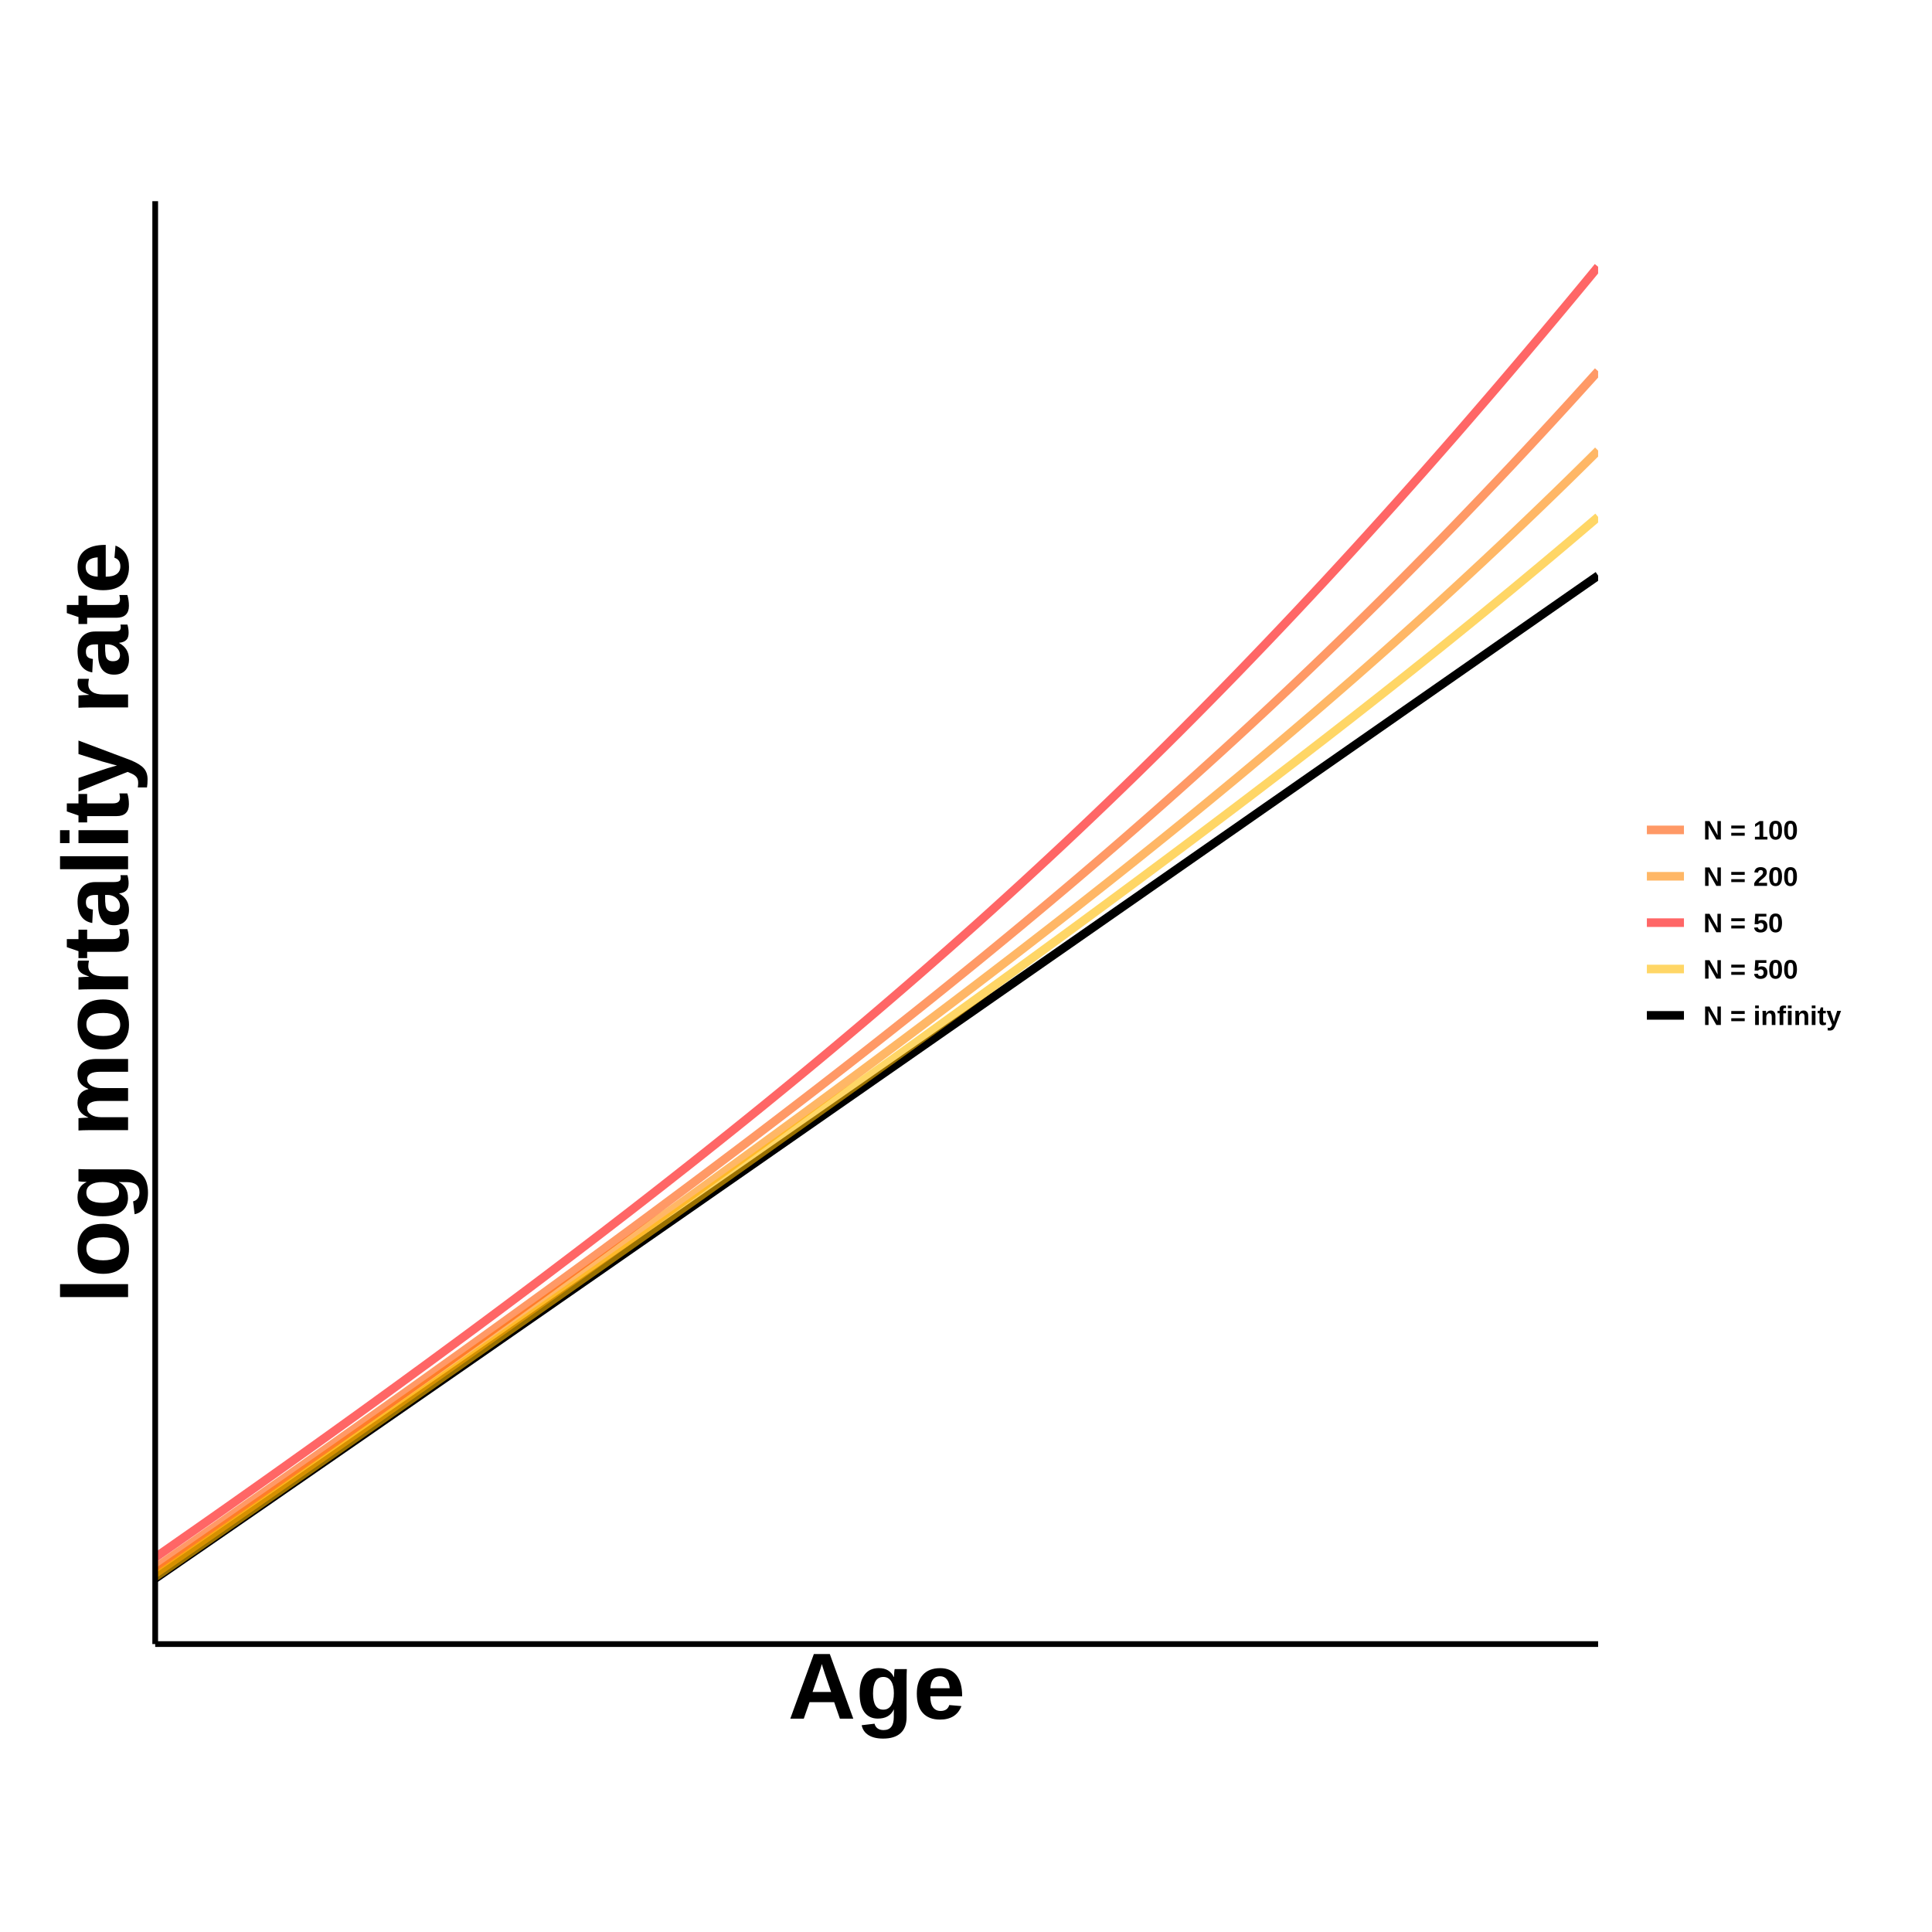
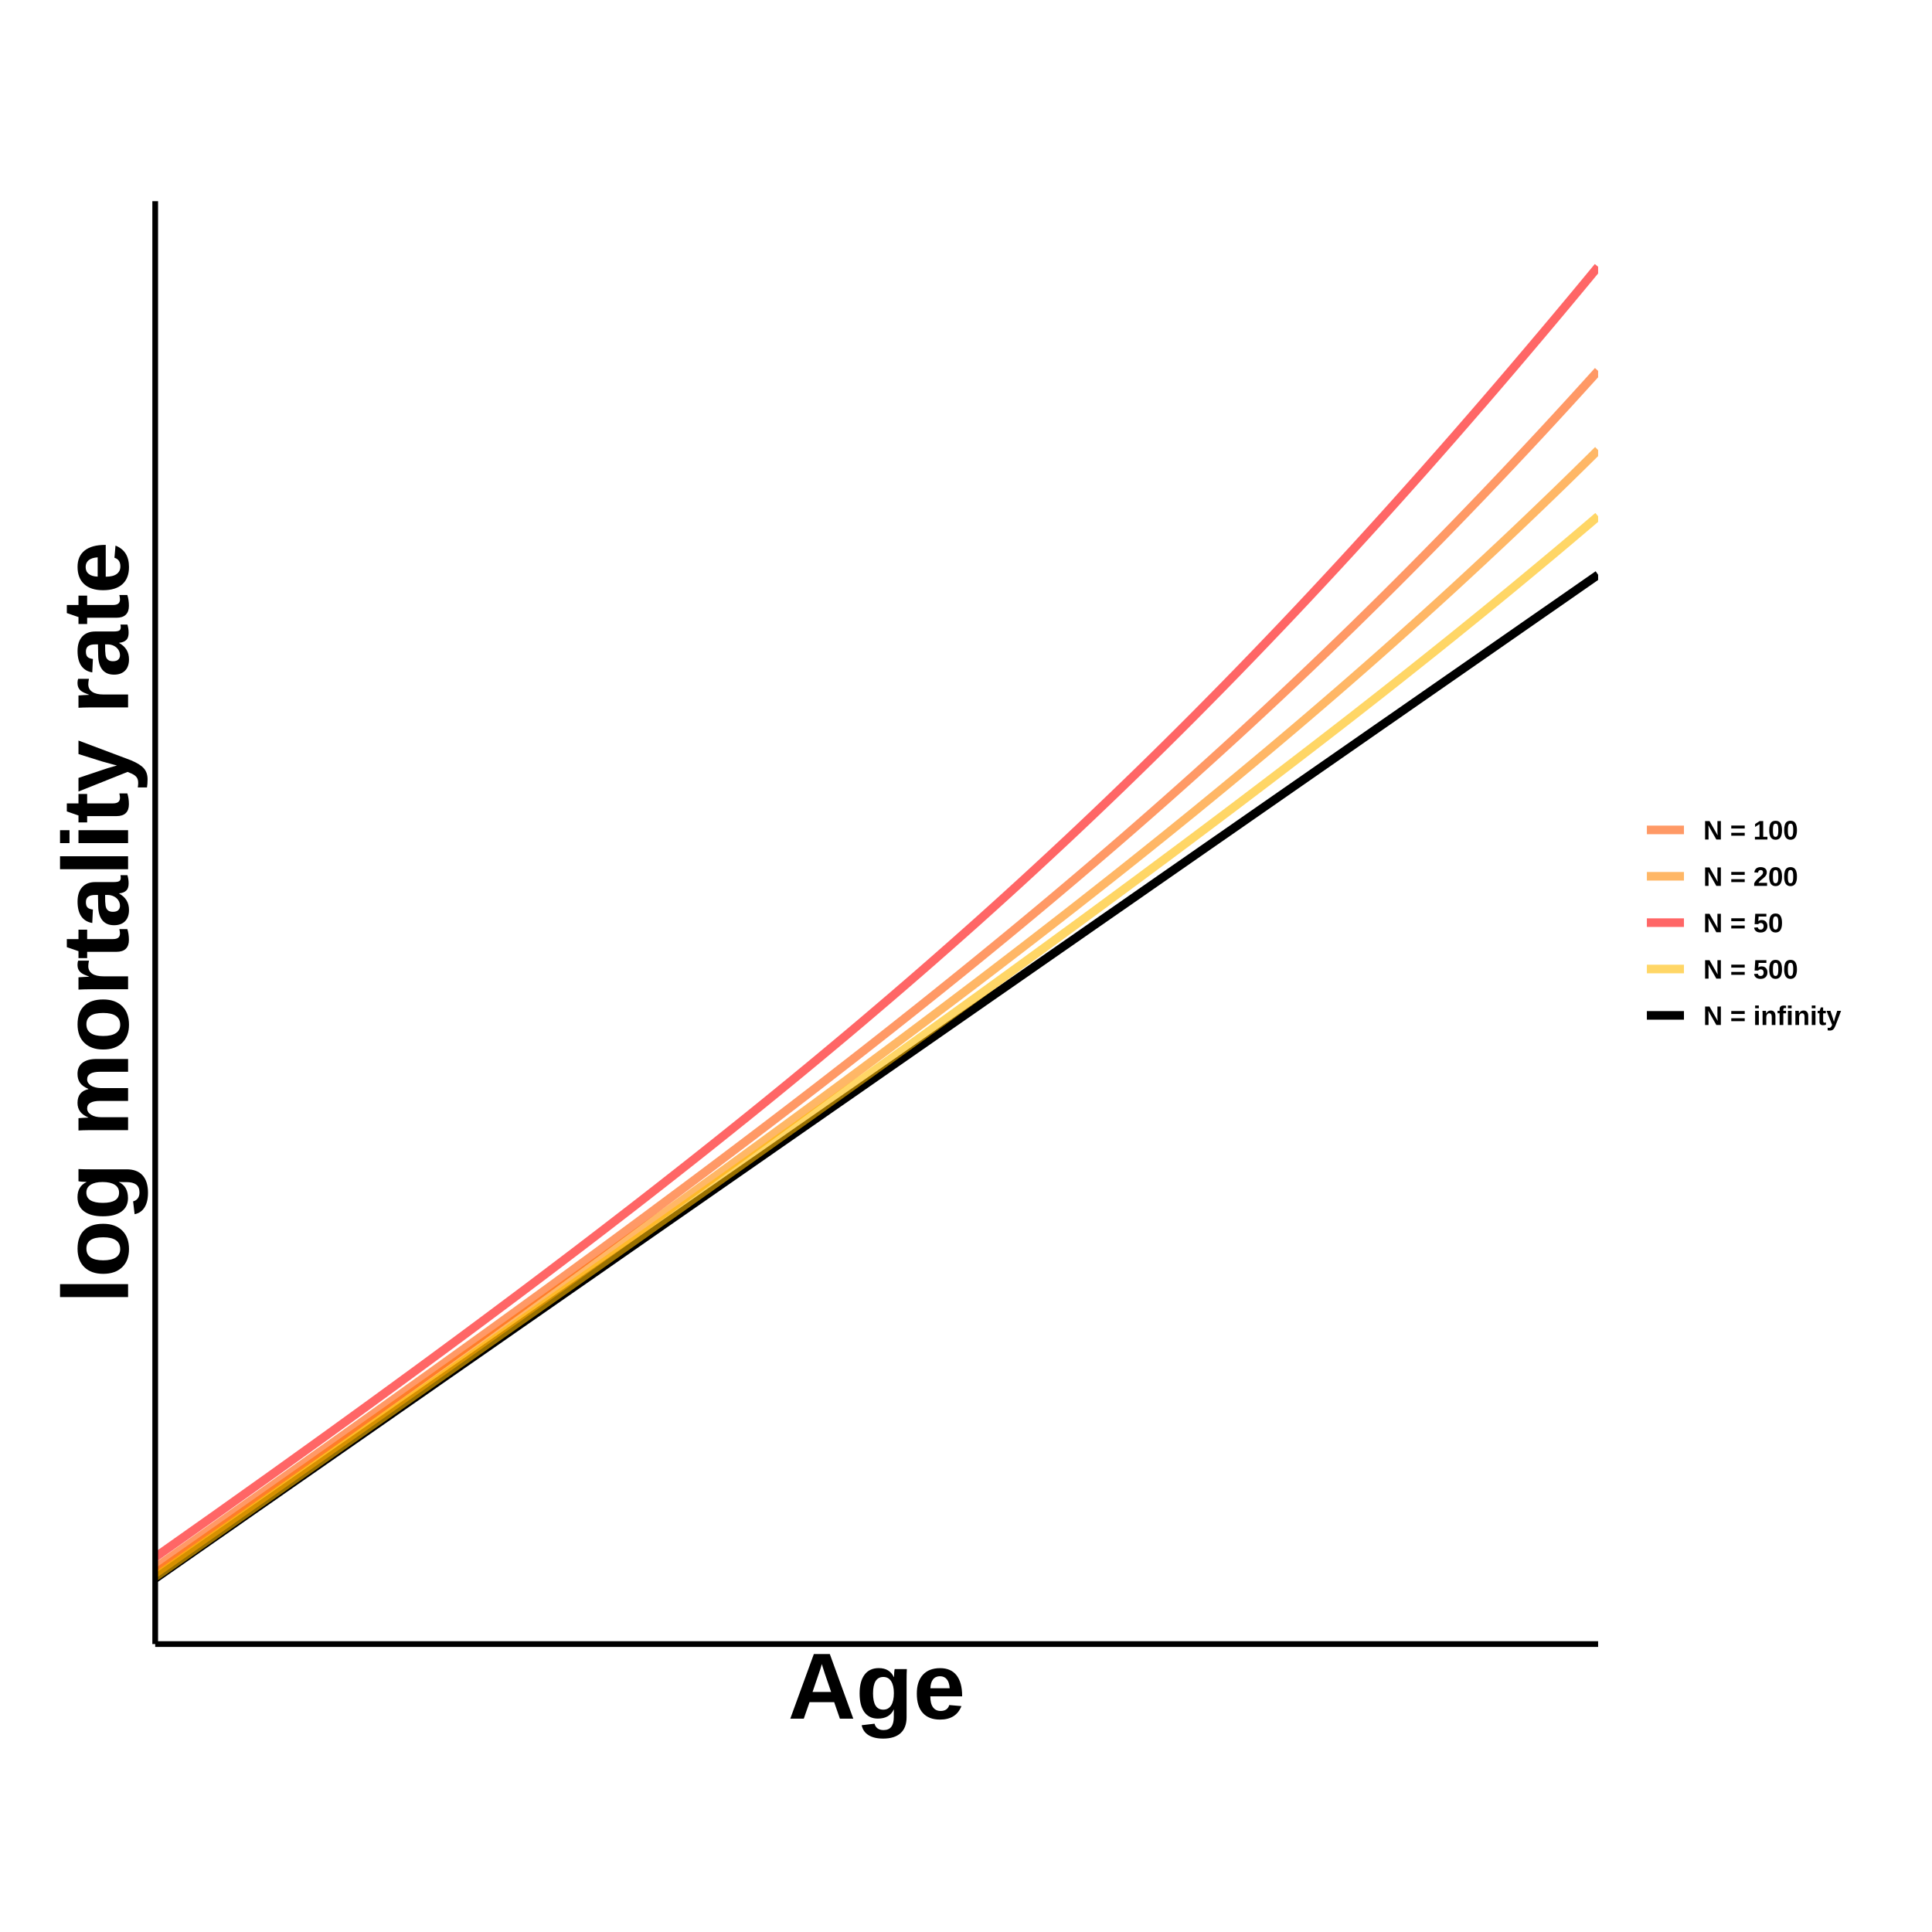
<svg xmlns="http://www.w3.org/2000/svg" width="720.00pt" height="720.00pt" viewBox="0 0 720.00 720.00">
  <g class="svglite">
    <defs>
      <style type="text/css">
    .svglite line, .svglite polyline, .svglite polygon, .svglite path, .svglite rect, .svglite circle {
      fill: none;
      stroke: #000000;
      stroke-linecap: round;
      stroke-linejoin: round;
      stroke-miterlimit: 10.00;
    }
    .svglite text {
      white-space: pre;
    }
    .svglite g.glyphgroup path {
      fill: inherit;
      stroke: none;
    }
  </style>
    </defs>
    <rect width="100%" height="100%" style="stroke: none; fill: #FFFFFF;" />
    <defs>
      <clipPath id="cpMC4wMHw3MjAuMDB8MC4wMHw3MjAuMDA=">
        <rect x="0.00" y="0.00" width="720.00" height="720.00" />
      </clipPath>
    </defs>
    <g clip-path="url(#cpMC4wMHw3MjAuMDB8MC4wMHw3MjAuMDA=)">
</g>
    <defs>
      <clipPath id="cpMC4wMHw3MjAuMDB8NzIuMTR8NjQ3Ljg2">
        <rect x="0.00" y="72.14" width="720.00" height="575.73" />
      </clipPath>
    </defs>
    <g clip-path="url(#cpMC4wMHw3MjAuMDB8NzIuMTR8NjQ3Ljg2)">
      <rect x="0.00" y="72.14" width="720.00" height="575.73" style="stroke-width: 1.07; stroke: #FFFFFF; fill: #FFFFFF;" />
    </g>
    <g clip-path="url(#cpMC4wMHw3MjAuMDB8MC4wMHw3MjAuMDA=)">
</g>
    <defs>
      <clipPath id="cpNTcuODR8NTk1LjU3fDc0Ljk3fDYxMi43MA==">
        <rect x="57.84" y="74.97" width="537.73" height="537.73" />
      </clipPath>
    </defs>
    <g clip-path="url(#cpNTcuODR8NTk1LjU3fDc0Ljk3fDYxMi43MA==)">
      <rect x="57.84" y="74.97" width="537.73" height="537.73" style="stroke-width: 1.07; stroke: none; fill: #FFFFFF;" />
-       <polyline points="57.84,588.26 63.22,584.56 68.59,580.85 73.97,577.15 79.35,573.44 84.73,569.73 90.10,566.02 95.48,562.31 100.86,558.60 106.23,554.88 111.61,551.16 116.99,547.44 122.37,543.72 127.74,540.00 133.12,536.28 138.50,532.56 143.88,528.83 149.25,525.11 154.63,521.38 160.01,517.65 165.38,513.93 170.76,510.20 176.14,506.47 181.52,502.74 186.89,499.01 192.27,495.27 197.65,491.54 203.03,487.81 208.40,484.07 213.78,480.34 219.16,476.60 224.54,472.87 229.91,469.13 235.29,465.39 240.67,461.65 246.04,457.92 251.42,454.18 256.80,450.44 262.18,446.70 267.55,442.96 272.93,439.22 278.31,435.48 283.69,431.74 289.06,428.00 294.44,424.26 299.82,420.51 305.20,416.77 310.57,413.03 315.95,409.29 321.33,405.55 326.70,401.80 332.08,398.06 337.46,394.32 342.84,390.57 348.21,386.83 353.59,383.08 358.97,379.34 364.35,375.60 369.72,371.85 375.10,368.11 380.48,364.36 385.85,360.62 391.23,356.87 396.61,353.13 401.99,349.38 407.36,345.64 412.74,341.89 418.12,338.14 423.50,334.40 428.87,330.65 434.25,326.91 439.63,323.16 445.01,319.41 450.38,315.67 455.76,311.92 461.14,308.18 466.51,304.43 471.89,300.68 477.27,296.94 482.65,293.19 488.02,289.44 493.40,285.70 498.78,281.95 504.16,278.20 509.53,274.46 514.91,270.71 520.29,266.96 525.66,263.21 531.04,259.47 536.42,255.72 541.80,251.97 547.17,248.23 552.55,244.48 557.93,240.73 563.31,236.98 568.68,233.24 574.06,229.49 579.44,225.74 584.82,221.99 590.19,218.25 595.57,214.50 " style="stroke-width: 3.20; stroke-linecap: butt;" />
-       <polyline points="57.84,586.42 63.22,582.70 68.59,578.98 73.97,575.25 79.35,571.52 84.73,567.78 90.10,564.04 95.48,560.30 100.86,556.56 106.23,552.81 111.61,549.05 116.99,545.30 122.37,541.54 127.74,537.77 133.12,534.00 138.50,530.23 143.88,526.46 149.25,522.68 154.63,518.89 160.01,515.11 165.38,511.31 170.76,507.52 176.14,503.72 181.52,499.91 186.89,496.10 192.27,492.29 197.65,488.47 203.03,484.65 208.40,480.82 213.78,476.98 219.16,473.14 224.54,469.30 229.91,465.44 235.29,461.59 240.67,457.72 246.04,453.85 251.42,449.98 256.80,446.09 262.18,442.20 267.55,438.30 272.93,434.40 278.31,430.48 283.69,426.56 289.06,422.63 294.44,418.69 299.82,414.74 305.20,410.78 310.57,406.81 315.95,402.83 321.33,398.84 326.70,394.84 332.08,390.83 337.46,386.81 342.84,382.77 348.21,378.72 353.59,374.66 358.97,370.58 364.35,366.49 369.72,362.38 375.10,358.26 380.48,354.12 385.85,349.97 391.23,345.80 396.61,341.61 401.99,337.40 407.36,333.17 412.74,328.93 418.12,324.66 423.50,320.37 428.87,316.06 434.25,311.73 439.63,307.38 445.01,303.00 450.38,298.60 455.76,294.17 461.14,289.72 466.51,285.24 471.89,280.73 477.27,276.20 482.65,271.63 488.02,267.04 493.40,262.42 498.78,257.76 504.16,253.08 509.53,248.36 514.91,243.61 520.29,238.82 525.66,234.00 531.04,229.14 536.42,224.25 541.80,219.32 547.17,214.36 552.55,209.36 557.93,204.32 563.31,199.24 568.68,194.12 574.06,188.96 579.44,183.76 584.82,178.52 590.19,173.24 595.57,167.91 " style="stroke-width: 3.20; stroke: #FF8800; stroke-opacity: 0.60; stroke-linecap: butt;" />
-       <polyline points="57.84,584.37 63.22,580.64 68.59,576.91 73.97,573.17 79.35,569.43 84.73,565.68 90.10,561.92 95.48,558.16 100.86,554.39 106.23,550.62 111.61,546.84 116.99,543.05 122.37,539.26 127.74,535.46 133.12,531.65 138.50,527.84 143.88,524.02 149.25,520.20 154.63,516.37 160.01,512.53 165.38,508.68 170.76,504.83 176.14,500.96 181.52,497.09 186.89,493.22 192.27,489.33 197.65,485.43 203.03,481.53 208.40,477.62 213.78,473.69 219.16,469.76 224.54,465.82 229.91,461.86 235.29,457.90 240.67,453.92 246.04,449.93 251.42,445.93 256.80,441.92 262.18,437.89 267.55,433.85 272.93,429.80 278.31,425.74 283.69,421.65 289.06,417.56 294.44,413.44 299.82,409.31 305.20,405.17 310.57,401.00 315.95,396.82 321.33,392.62 326.70,388.40 332.08,384.16 337.46,379.90 342.84,375.62 348.21,371.32 353.59,366.99 358.97,362.64 364.35,358.27 369.72,353.87 375.10,349.45 380.48,345.00 385.85,340.52 391.23,336.02 396.61,331.49 401.99,326.93 407.36,322.34 412.74,317.72 418.12,313.07 423.50,308.38 428.87,303.67 434.25,298.92 439.63,294.13 445.01,289.31 450.38,284.46 455.76,279.57 461.14,274.64 466.51,269.68 471.89,264.68 477.27,259.64 482.65,254.56 488.02,249.44 493.40,244.28 498.78,239.08 504.16,233.84 509.53,228.56 514.91,223.24 520.29,217.87 525.66,212.47 531.04,207.02 536.42,201.53 541.80,196.00 547.17,190.42 552.55,184.80 557.93,179.14 563.31,173.44 568.68,167.69 574.06,161.90 579.44,156.07 584.82,150.20 590.19,144.28 595.57,138.33 " style="stroke-width: 3.20; stroke: #FF5500; stroke-opacity: 0.60; stroke-linecap: butt;" />
-       <polyline points="57.84,587.68 63.22,583.96 68.59,580.24 73.97,576.52 79.35,572.80 84.73,569.07 90.10,565.34 95.48,561.61 100.86,557.88 106.23,554.15 111.61,550.41 116.99,546.67 122.37,542.93 127.74,539.19 133.12,535.45 138.50,531.70 143.88,527.95 149.25,524.20 154.63,520.45 160.01,516.69 165.38,512.93 170.76,509.18 176.14,505.41 181.52,501.65 186.89,497.88 192.27,494.12 197.65,490.35 203.03,486.57 208.40,482.80 213.78,479.02 219.16,475.24 224.54,471.46 229.91,467.67 235.29,463.88 240.67,460.09 246.04,456.30 251.42,452.50 256.80,448.70 262.18,444.90 267.55,441.09 272.93,437.28 278.31,433.47 283.69,429.65 289.06,425.83 294.44,422.01 299.82,418.18 305.20,414.34 310.57,410.51 315.95,406.66 321.33,402.82 326.70,398.96 332.08,395.11 337.46,391.24 342.84,387.38 348.21,383.50 353.59,379.62 358.97,375.74 364.35,371.84 369.72,367.94 375.10,364.04 380.48,360.12 385.85,356.20 391.23,352.27 396.61,348.33 401.99,344.39 407.36,340.43 412.74,336.47 418.12,332.49 423.50,328.51 428.87,324.51 434.25,320.51 439.63,316.49 445.01,312.46 450.38,308.42 455.76,304.36 461.14,300.30 466.51,296.22 471.89,292.12 477.27,288.01 482.65,283.89 488.02,279.74 493.40,275.59 498.78,271.41 504.16,267.22 509.53,263.01 514.91,258.78 520.29,254.53 525.66,250.27 531.04,245.98 536.42,241.67 541.80,237.33 547.17,232.98 552.55,228.60 557.93,224.19 563.31,219.77 568.68,215.31 574.06,210.83 579.44,206.32 584.82,201.79 590.19,197.22 595.57,192.63 " style="stroke-width: 3.20; stroke: #FFBB00; stroke-opacity: 0.60; stroke-linecap: butt;" />
-       <polyline points="57.84,580.42 63.22,576.68 68.59,572.92 73.97,569.17 79.35,565.40 84.73,561.62 90.10,557.83 95.48,554.03 100.86,550.22 106.23,546.40 111.61,542.57 116.99,538.73 122.37,534.88 127.74,531.02 133.12,527.15 138.50,523.26 143.88,519.36 149.25,515.46 154.63,511.53 160.01,507.60 165.38,503.65 170.76,499.69 176.14,495.72 181.52,491.73 186.89,487.73 192.27,483.71 197.65,479.68 203.03,475.63 208.40,471.56 213.78,467.48 219.16,463.38 224.54,459.27 229.91,455.13 235.29,450.98 240.67,446.80 246.04,442.61 251.42,438.39 256.80,434.16 262.18,429.90 267.55,425.62 272.93,421.32 278.31,416.99 283.69,412.64 289.06,408.26 294.44,403.86 299.82,399.43 305.20,394.97 310.57,390.49 315.95,385.97 321.33,381.43 326.70,376.86 332.08,372.25 337.46,367.62 342.84,362.95 348.21,358.25 353.59,353.52 358.97,348.75 364.35,343.95 369.72,339.11 375.10,334.23 380.48,329.32 385.85,324.37 391.23,319.38 396.61,314.36 401.99,309.29 407.36,304.19 412.74,299.04 418.12,293.85 423.50,288.63 428.87,283.36 434.25,278.05 439.63,272.70 445.01,267.30 450.38,261.87 455.76,256.39 461.14,250.87 466.51,245.30 471.89,239.69 477.27,234.04 482.65,228.35 488.02,222.61 493.40,216.84 498.78,211.01 504.16,205.15 509.53,199.25 514.91,193.30 520.29,187.31 525.66,181.28 531.04,175.21 536.42,169.10 541.80,162.96 547.17,156.77 552.55,150.54 557.93,144.28 563.31,137.97 568.68,131.64 574.06,125.26 579.44,118.85 584.82,112.40 590.19,105.93 595.57,99.41 " style="stroke-width: 3.20; stroke: #FF0000; stroke-opacity: 0.60; stroke-linecap: butt;" />
+       <polyline points="57.84,588.26 63.22,584.51 68.59,580.76 73.97,577.01 79.35,573.26 84.73,569.52 90.10,565.77 95.48,562.02 100.86,558.28 106.23,554.53 111.61,550.78 116.99,547.04 122.37,543.29 127.74,539.55 133.12,535.81 138.50,532.06 143.88,528.32 149.25,524.57 154.63,520.83 160.01,517.09 165.38,513.34 170.76,509.60 176.14,505.86 181.52,502.12 186.89,498.38 192.27,494.63 197.65,490.89 203.03,487.15 208.40,483.41 213.78,479.67 219.16,475.93 224.54,472.19 229.91,468.44 235.29,464.70 240.67,460.96 246.04,457.22 251.42,453.48 256.80,449.74 262.18,446.00 267.55,442.26 272.93,438.52 278.31,434.78 283.69,431.04 289.06,427.30 294.44,423.56 299.82,419.82 305.20,416.08 310.57,412.34 315.95,408.61 321.33,404.87 326.70,401.13 332.08,397.39 337.46,393.65 342.84,389.91 348.21,386.17 353.59,382.43 358.97,378.69 364.35,374.95 369.72,371.21 375.10,367.48 380.48,363.74 385.85,360.00 391.23,356.26 396.61,352.52 401.99,348.78 407.36,345.04 412.74,341.30 418.12,337.57 423.50,333.83 428.87,330.09 434.25,326.35 439.63,322.61 445.01,318.87 450.38,315.13 455.76,311.40 461.14,307.66 466.51,303.92 471.89,300.18 477.27,296.44 482.65,292.70 488.02,288.97 493.40,285.23 498.78,281.49 504.16,277.75 509.53,274.01 514.91,270.27 520.29,266.54 525.66,262.80 531.04,259.06 536.42,255.32 541.80,251.58 547.17,247.85 552.55,244.11 557.93,240.37 563.31,236.63 568.68,232.89 574.06,229.15 579.44,225.42 584.82,221.68 590.19,217.94 595.57,214.20 " style="stroke-width: 3.20; stroke-linecap: butt;" />
+       <polyline points="57.84,586.40 63.22,582.63 68.59,578.86 73.97,575.09 79.35,571.32 84.73,567.55 90.10,563.77 95.48,560.00 100.86,556.22 106.23,552.44 111.61,548.66 116.99,544.88 122.37,541.09 127.74,537.30 133.12,533.51 138.50,529.72 143.88,525.93 149.25,522.13 154.63,518.33 160.01,514.53 165.38,510.72 170.76,506.91 176.14,503.10 181.52,499.28 186.89,495.47 192.27,491.64 197.65,487.81 203.03,483.98 208.40,480.15 213.78,476.31 219.16,472.46 224.54,468.61 229.91,464.76 235.29,460.90 240.67,457.03 246.04,453.16 251.42,449.28 256.80,445.39 262.18,441.50 267.55,437.61 272.93,433.70 278.31,429.79 283.69,425.87 289.06,421.94 294.44,418.00 299.82,414.05 305.20,410.10 310.57,406.13 315.95,402.16 321.33,398.17 326.70,394.17 332.08,390.17 337.46,386.15 342.84,382.12 348.21,378.07 353.59,374.01 358.97,369.94 364.35,365.86 369.72,361.76 375.10,357.64 380.48,353.51 385.85,349.37 391.23,345.20 396.61,341.02 401.99,336.82 407.36,332.60 412.74,328.37 418.12,324.11 423.50,319.83 428.87,315.53 434.25,311.21 439.63,306.86 445.01,302.50 450.38,298.10 455.76,293.69 461.14,289.24 466.51,284.77 471.89,280.28 477.27,275.75 482.65,271.20 488.02,266.62 493.40,262.00 498.78,257.36 504.16,252.68 509.53,247.98 514.91,243.24 520.29,238.46 525.66,233.65 531.04,228.81 536.42,223.93 541.80,219.02 547.17,214.06 552.55,209.07 557.93,204.04 563.31,198.98 568.68,193.87 574.06,188.72 579.44,183.54 584.82,178.31 590.19,173.04 595.57,167.73 " style="stroke-width: 3.20; stroke: #FF8800; stroke-opacity: 0.60; stroke-linecap: butt;" />
+       <polyline points="57.84,584.32 63.22,580.55 68.59,576.77 73.97,572.99 79.35,569.21 84.73,565.42 90.10,561.63 95.48,557.83 100.86,554.04 106.23,550.23 111.61,546.43 116.99,542.61 122.37,538.80 127.74,534.98 133.12,531.15 138.50,527.32 143.88,523.48 149.25,519.64 154.63,515.79 160.01,511.94 165.38,508.08 170.76,504.21 176.14,500.34 181.52,496.46 186.89,492.57 192.27,488.68 197.65,484.77 203.03,480.86 208.40,476.94 213.78,473.01 219.16,469.07 224.54,465.13 229.91,461.17 235.29,457.20 240.67,453.22 246.04,449.23 251.42,445.23 256.80,441.22 262.18,437.20 267.55,433.16 272.93,429.11 278.31,425.04 283.69,420.96 289.06,416.87 294.44,412.76 299.82,408.63 305.20,404.49 310.57,400.33 315.95,396.15 321.33,391.96 326.70,387.74 332.08,383.51 337.46,379.25 342.84,374.98 348.21,370.68 353.59,366.36 358.97,362.02 364.35,357.65 369.72,353.26 375.10,348.85 380.48,344.41 385.85,339.94 391.23,335.45 396.61,330.92 401.99,326.37 407.36,321.79 412.74,317.18 418.12,312.54 423.50,307.86 428.87,303.16 434.25,298.42 439.63,293.64 445.01,288.84 450.38,283.99 455.76,279.11 461.14,274.20 466.51,269.25 471.89,264.26 477.27,259.23 482.65,254.16 488.02,249.06 493.40,243.91 498.78,238.72 504.16,233.50 509.53,228.23 514.91,222.92 520.29,217.57 525.66,212.18 531.04,206.74 536.42,201.26 541.80,195.74 547.17,190.18 552.55,184.58 557.93,178.93 563.31,173.24 568.68,167.51 574.06,161.74 579.44,155.92 584.82,150.06 590.19,144.16 595.57,138.22 " style="stroke-width: 3.20; stroke: #FF5500; stroke-opacity: 0.60; stroke-linecap: butt;" />
+       <polyline points="57.84,587.67 63.22,583.90 68.59,580.14 73.97,576.38 79.35,572.61 84.73,568.85 90.10,565.09 95.48,561.32 100.86,557.56 106.23,553.79 111.61,550.03 116.99,546.26 122.37,542.50 127.74,538.73 133.12,534.97 138.50,531.20 143.88,527.43 149.25,523.66 154.63,519.89 160.01,516.12 165.38,512.35 170.76,508.58 176.14,504.80 181.52,501.03 186.89,497.25 192.27,493.47 197.65,489.70 203.03,485.91 208.40,482.13 213.78,478.35 219.16,474.56 224.54,470.78 229.91,466.99 235.29,463.19 240.67,459.40 246.04,455.60 251.42,451.81 256.80,448.00 262.18,444.20 267.55,440.39 272.93,436.58 278.31,432.77 283.69,428.96 289.06,425.14 294.44,421.31 299.82,417.49 305.20,413.66 310.57,409.82 315.95,405.98 321.33,402.14 326.70,398.29 332.08,394.44 337.46,390.58 342.84,386.72 348.21,382.85 353.59,378.97 358.97,375.09 364.35,371.21 369.72,367.31 375.10,363.41 380.48,359.50 385.85,355.59 391.23,351.67 396.61,347.73 401.99,343.80 407.36,339.85 412.74,335.89 418.12,331.92 423.50,327.95 428.87,323.96 434.25,319.96 439.63,315.95 445.01,311.93 450.38,307.90 455.76,303.85 461.14,299.80 466.51,295.72 471.89,291.64 477.27,287.54 482.65,283.42 488.02,279.29 493.40,275.14 498.78,270.98 504.16,266.80 509.53,262.60 514.91,258.38 520.29,254.14 525.66,249.88 531.04,245.60 536.42,241.30 541.80,236.98 547.17,232.63 552.55,228.27 557.93,223.87 563.31,219.46 568.68,215.01 574.06,210.54 579.44,206.05 584.82,201.52 590.19,196.97 595.57,192.39 " style="stroke-width: 3.20; stroke: #FFBB00; stroke-opacity: 0.60; stroke-linecap: butt;" />
+       <polyline points="57.84,580.32 63.22,576.53 68.59,572.74 73.97,568.94 79.35,565.14 84.73,561.32 90.10,557.50 95.48,553.67 100.86,549.84 106.23,545.99 111.61,542.13 116.99,538.27 122.37,534.40 127.74,530.51 133.12,526.62 138.50,522.72 143.88,518.80 149.25,514.88 154.63,510.94 160.01,507.00 165.38,503.04 170.76,499.07 176.14,495.08 181.52,491.08 186.89,487.07 192.27,483.05 197.65,479.01 203.03,474.95 208.40,470.88 213.78,466.80 219.16,462.69 224.54,458.57 229.91,454.43 235.29,450.28 240.67,446.10 246.04,441.91 251.42,437.69 256.80,433.46 262.18,429.20 267.55,424.92 272.93,420.62 278.31,416.30 283.69,411.95 289.06,407.58 294.44,403.18 299.82,398.75 305.20,394.30 310.57,389.82 315.95,385.32 321.33,380.78 326.70,376.21 332.08,371.62 337.46,366.99 342.84,362.33 348.21,357.64 353.59,352.91 358.97,348.15 364.35,343.36 369.72,338.53 375.10,333.66 380.48,328.76 385.85,323.82 391.23,318.84 396.61,313.83 401.99,308.77 407.36,303.68 412.74,298.54 418.12,293.37 423.50,288.15 428.87,282.90 434.25,277.60 439.63,272.26 445.01,266.88 450.38,261.45 455.76,255.99 461.14,250.48 466.51,244.93 471.89,239.33 477.27,233.70 482.65,228.02 488.02,222.30 493.40,216.53 498.78,210.73 504.16,204.88 509.53,198.99 514.91,193.06 520.29,187.08 525.66,181.07 531.04,175.02 536.42,168.92 541.80,162.79 547.17,156.62 552.55,150.41 557.93,144.16 563.31,137.87 568.68,131.55 574.06,125.19 579.44,118.80 584.82,112.37 590.19,105.91 595.57,99.41 " style="stroke-width: 3.20; stroke: #FF0000; stroke-opacity: 0.60; stroke-linecap: butt;" />
    </g>
    <g clip-path="url(#cpMC4wMHw3MjAuMDB8MC4wMHw3MjAuMDA=)">
      <polyline points="57.84,612.70 57.84,74.97 " style="stroke-width: 2.13; stroke-linecap: butt;" />
      <polyline points="57.84,612.70 595.57,612.70 " style="stroke-width: 2.13; stroke-linecap: butt;" />
      <text x="326.70" y="640.50" text-anchor="middle" style="font-size: 35.00px; font-weight: bold; font-family: &quot;Arial&quot;;" textLength="66.12px" lengthAdjust="spacingAndGlyphs">Age</text>
      <text transform="translate(47.73,343.84) rotate(-90)" text-anchor="middle" style="font-size: 35.00px; font-weight: bold; font-family: &quot;Arial&quot;;" textLength="283.94px" lengthAdjust="spacingAndGlyphs">log mortality rate</text>
      <rect x="606.53" y="295.16" width="85.12" height="97.36" style="stroke-width: 1.07; stroke: none; fill: #FFFFFF;" />
      <rect x="612.01" y="300.64" width="17.28" height="17.28" style="stroke-width: 1.07; stroke: none; fill: #FFFFFF;" />
      <line x1="613.74" y1="309.28" x2="627.56" y2="309.28" style="stroke-width: 3.20; stroke: #FF5500; stroke-opacity: 0.60; stroke-linecap: butt;" />
      <rect x="612.01" y="317.92" width="17.28" height="17.28" style="stroke-width: 1.07; stroke: none; fill: #FFFFFF;" />
      <line x1="613.74" y1="326.56" x2="627.56" y2="326.56" style="stroke-width: 3.20; stroke: #FF8800; stroke-opacity: 0.60; stroke-linecap: butt;" />
      <rect x="612.01" y="335.20" width="17.28" height="17.28" style="stroke-width: 1.07; stroke: none; fill: #FFFFFF;" />
      <line x1="613.74" y1="343.84" x2="627.56" y2="343.84" style="stroke-width: 3.20; stroke: #FF0000; stroke-opacity: 0.60; stroke-linecap: butt;" />
      <rect x="612.01" y="352.48" width="17.28" height="17.28" style="stroke-width: 1.07; stroke: none; fill: #FFFFFF;" />
      <line x1="613.74" y1="361.12" x2="627.56" y2="361.12" style="stroke-width: 3.20; stroke: #FFBB00; stroke-opacity: 0.60; stroke-linecap: butt;" />
      <rect x="612.01" y="369.76" width="17.28" height="17.28" style="stroke-width: 1.07; stroke: none; fill: #FFFFFF;" />
      <line x1="613.74" y1="378.40" x2="627.56" y2="378.40" style="stroke-width: 3.20; stroke-linecap: butt;" />
      <text x="634.77" y="312.86" style="font-size: 10.00px; font-weight: bold; font-family: &quot;Arial&quot;;" textLength="35.31px" lengthAdjust="spacingAndGlyphs">N = 100</text>
      <text x="634.77" y="330.14" style="font-size: 10.00px; font-weight: bold; font-family: &quot;Arial&quot;;" textLength="35.31px" lengthAdjust="spacingAndGlyphs">N = 200</text>
      <text x="634.77" y="347.42" style="font-size: 10.00px; font-weight: bold; font-family: &quot;Arial&quot;;" textLength="29.75px" lengthAdjust="spacingAndGlyphs">N = 50</text>
      <text x="634.77" y="364.70" style="font-size: 10.00px; font-weight: bold; font-family: &quot;Arial&quot;;" textLength="35.31px" lengthAdjust="spacingAndGlyphs">N = 500</text>
      <text x="634.77" y="381.98" style="font-size: 10.00px; font-weight: bold; font-family: &quot;Arial&quot;;" textLength="51.41px" lengthAdjust="spacingAndGlyphs">N = infinity</text>
    </g>
  </g>
</svg>
